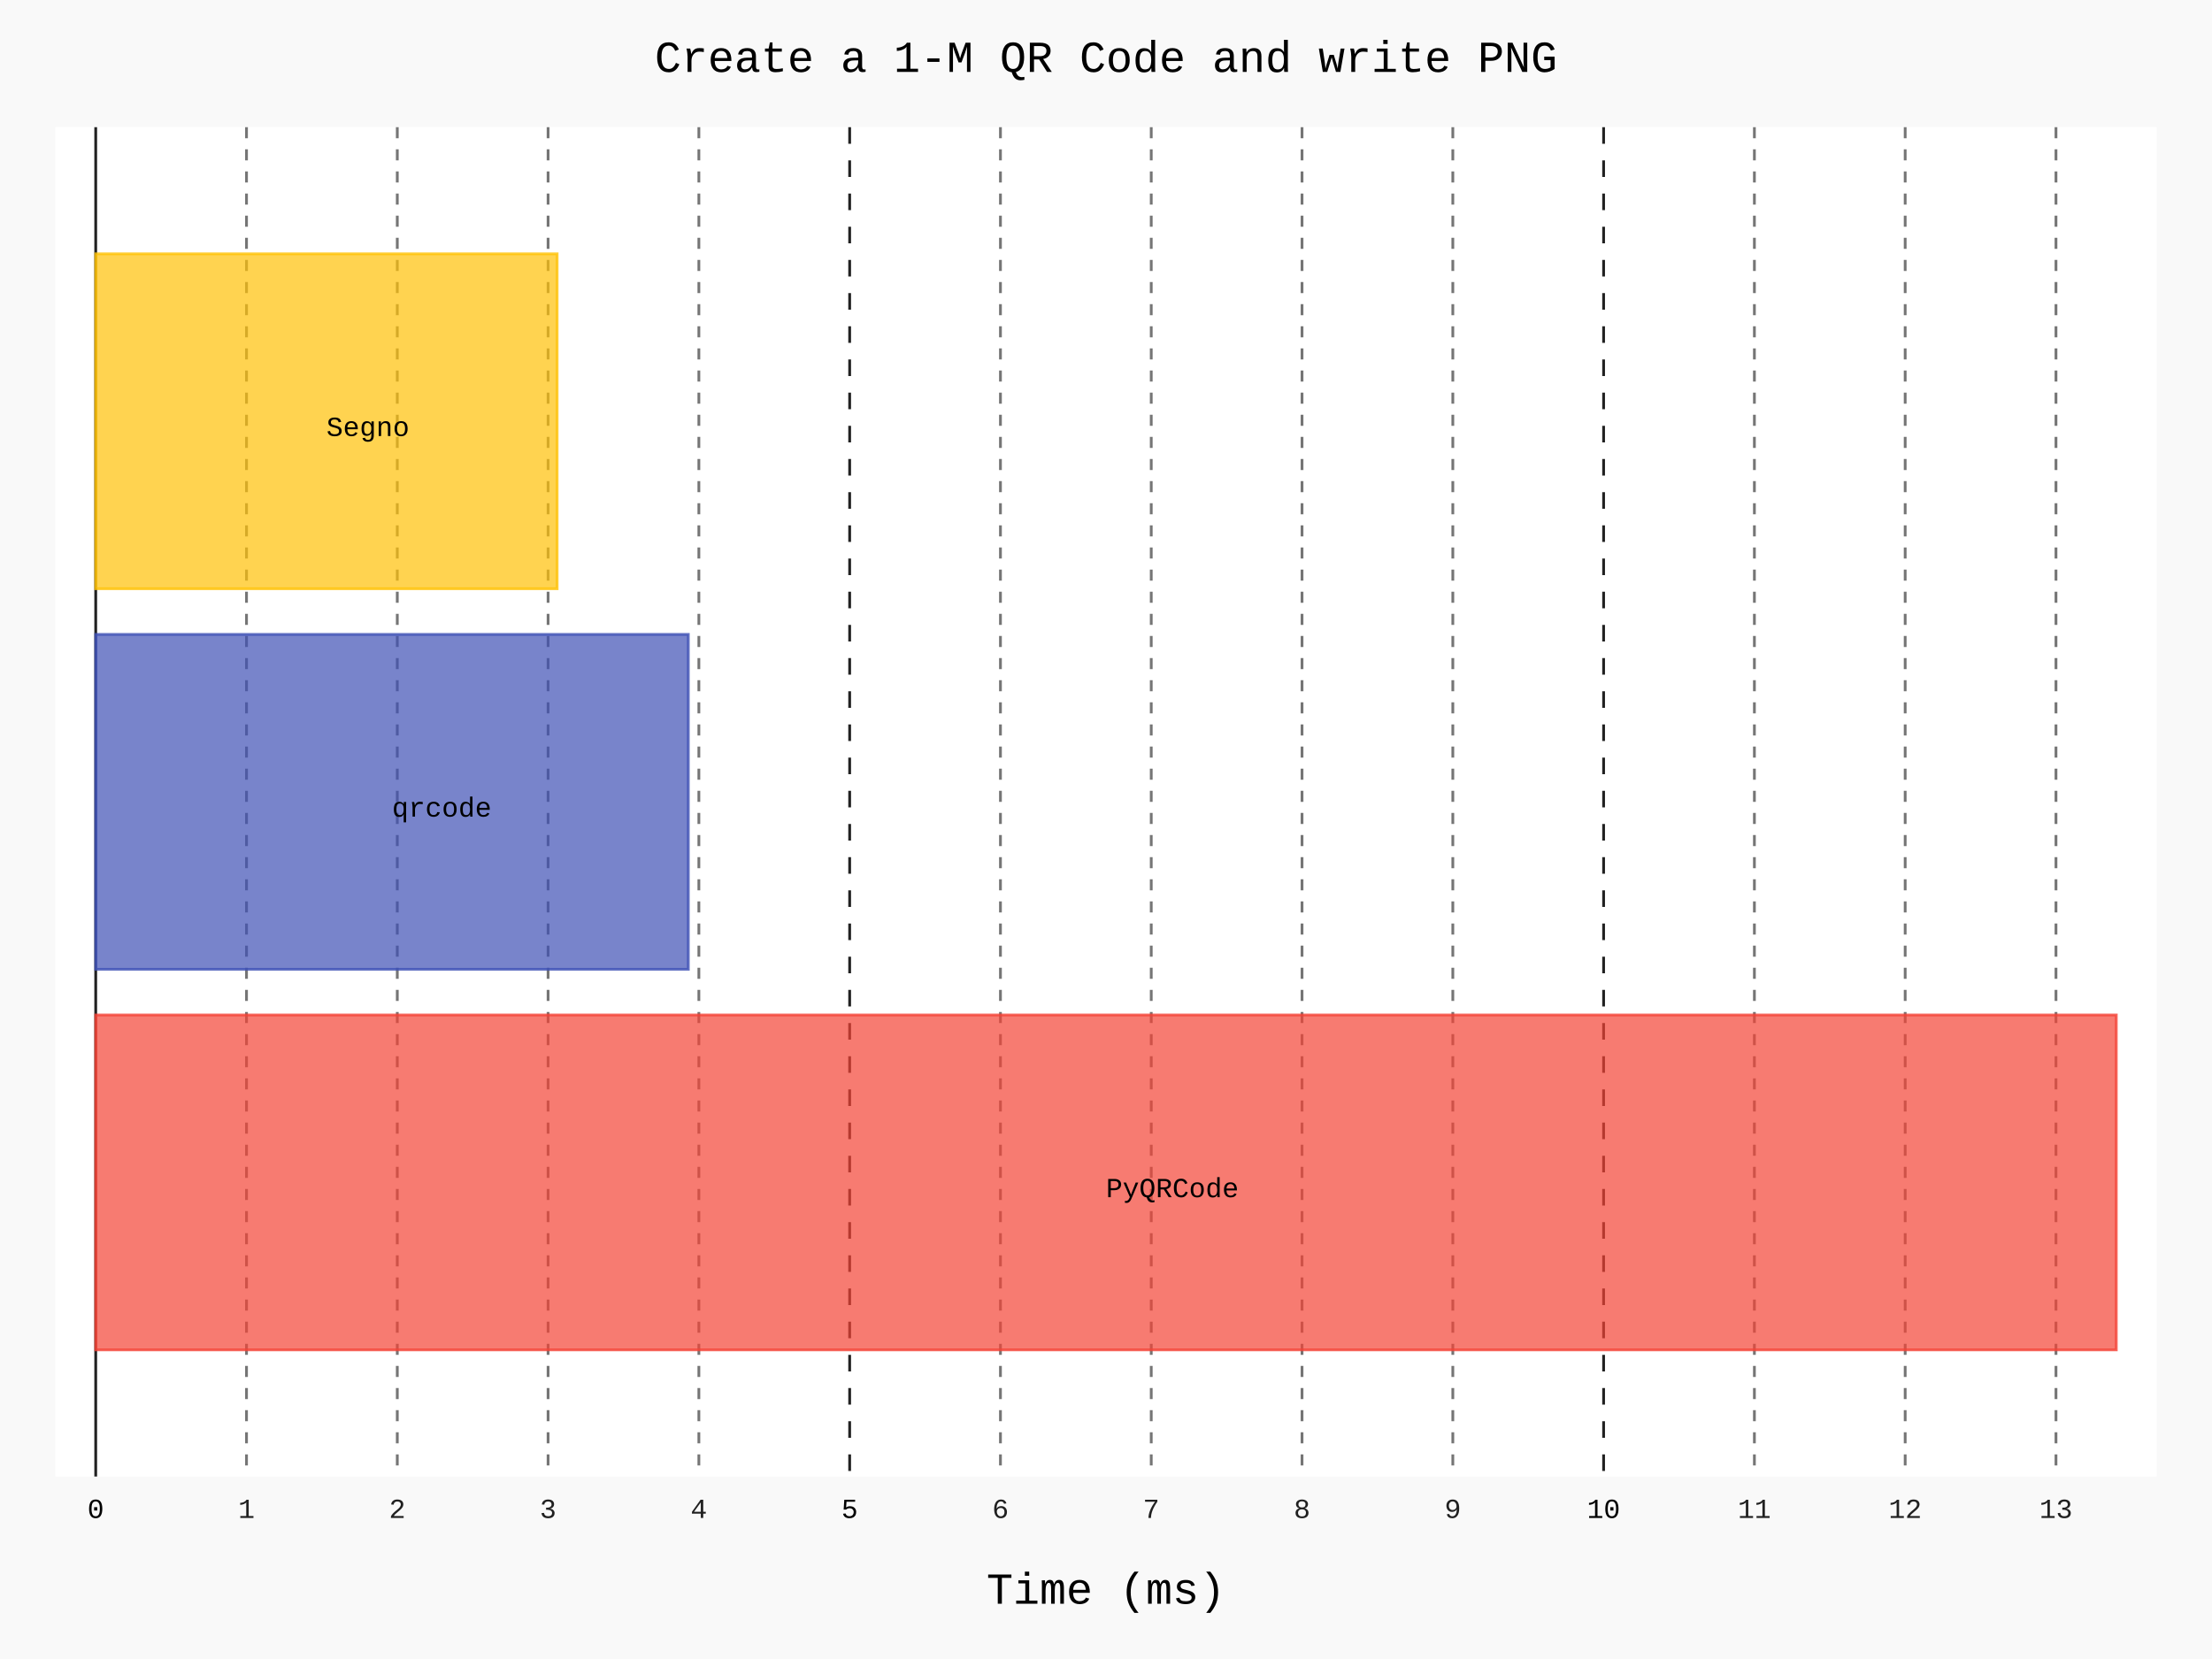
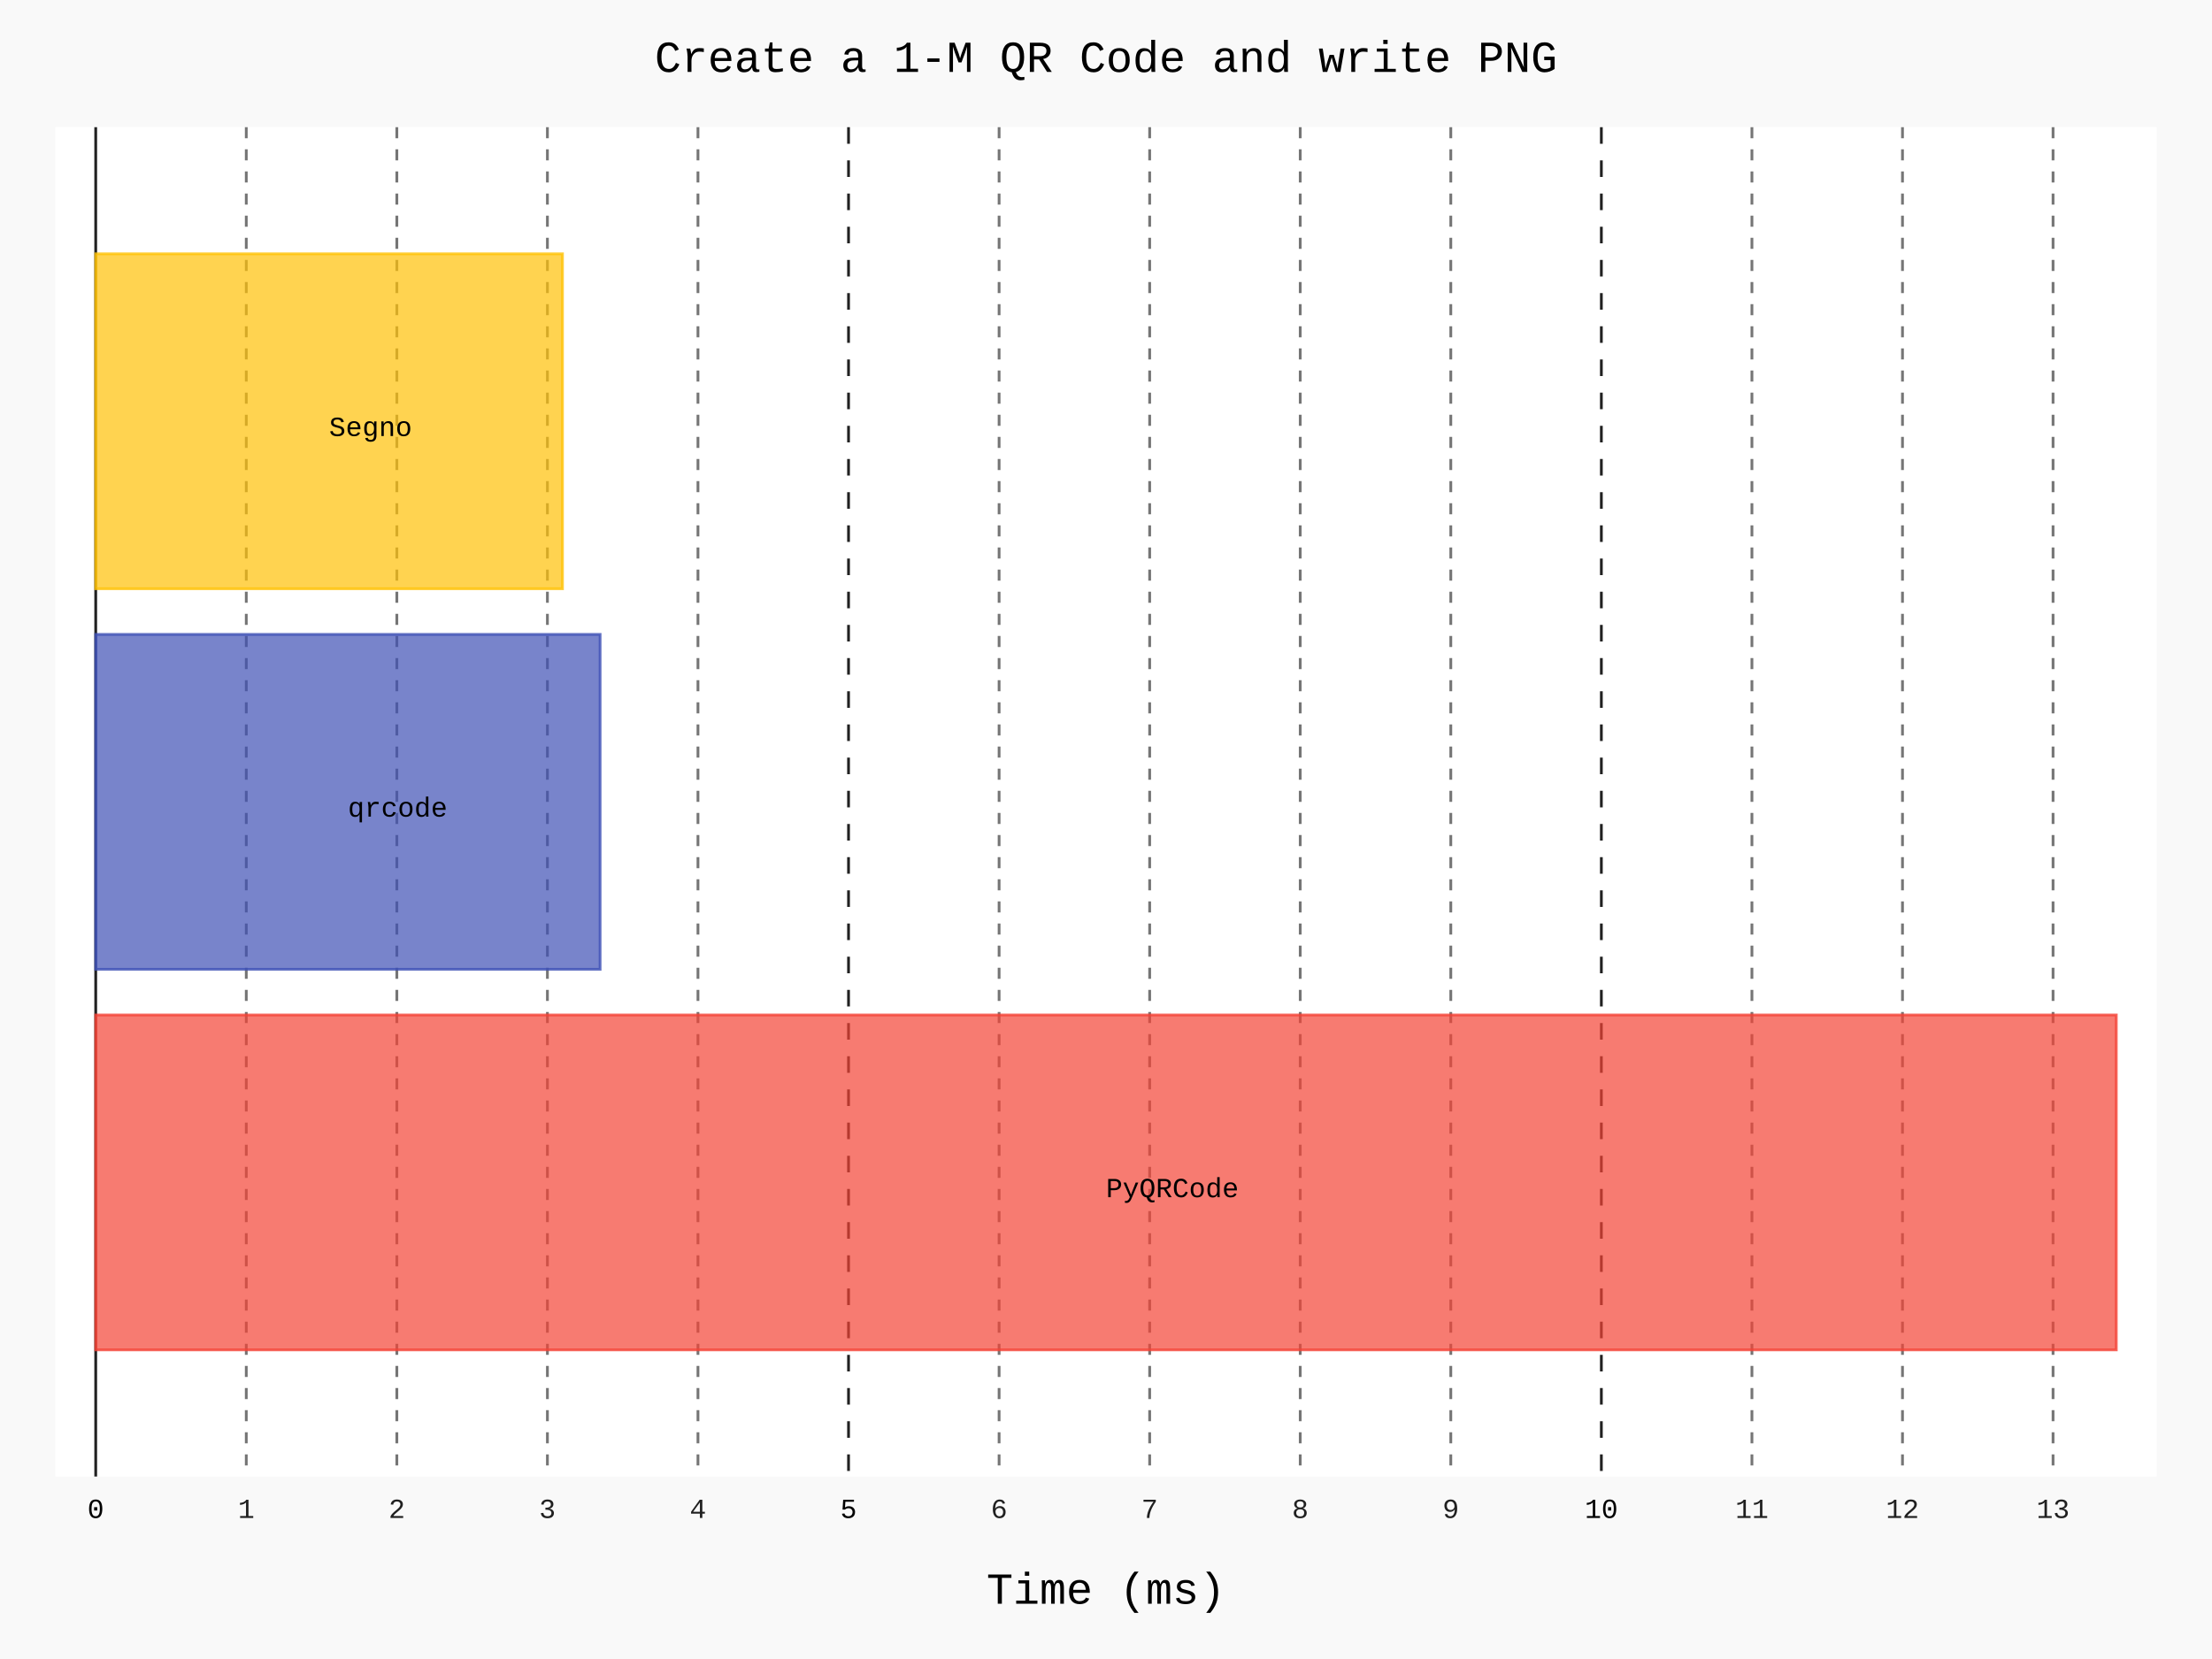
- <svg xmlns="http://www.w3.org/2000/svg" class="pygal-chart" id="chart-6d566bcc-e90a-43ac-ac32-b78a3455b352" viewBox="0 0 800 600">
+ <svg xmlns="http://www.w3.org/2000/svg" class="pygal-chart" id="chart-9da75738-4297-4f89-8bec-e3f05f5ade21" viewBox="0 0 800 600">
  <defs>
-     <style type="text/css">#chart-6d566bcc-e90a-43ac-ac32-b78a3455b352{-webkit-user-select:none;-webkit-font-smoothing:antialiased;font-family:Consolas,"Liberation Mono",Menlo,Courier,monospace}#chart-6d566bcc-e90a-43ac-ac32-b78a3455b352 .title{font-family:Consolas,"Liberation Mono",Menlo,Courier,monospace;font-size:16px}#chart-6d566bcc-e90a-43ac-ac32-b78a3455b352 .legends .legend text{font-family:Consolas,"Liberation Mono",Menlo,Courier,monospace;font-size:14px}#chart-6d566bcc-e90a-43ac-ac32-b78a3455b352 .axis text{font-family:Consolas,"Liberation Mono",Menlo,Courier,monospace;font-size:10px}#chart-6d566bcc-e90a-43ac-ac32-b78a3455b352 .axis text.major{font-family:Consolas,"Liberation Mono",Menlo,Courier,monospace;font-size:10px}#chart-6d566bcc-e90a-43ac-ac32-b78a3455b352 .text-overlay text.value{font-family:Consolas,"Liberation Mono",Menlo,Courier,monospace;font-size:16px}#chart-6d566bcc-e90a-43ac-ac32-b78a3455b352 .text-overlay text.label{font-family:Consolas,"Liberation Mono",Menlo,Courier,monospace;font-size:10px}#chart-6d566bcc-e90a-43ac-ac32-b78a3455b352 .tooltip{font-family:Consolas,"Liberation Mono",Menlo,Courier,monospace;font-size:14px}#chart-6d566bcc-e90a-43ac-ac32-b78a3455b352 text.no_data{font-family:Consolas,"Liberation Mono",Menlo,Courier,monospace;font-size:64px}
- #chart-6d566bcc-e90a-43ac-ac32-b78a3455b352{background-color:rgba(249,249,249,1)}#chart-6d566bcc-e90a-43ac-ac32-b78a3455b352 path,#chart-6d566bcc-e90a-43ac-ac32-b78a3455b352 line,#chart-6d566bcc-e90a-43ac-ac32-b78a3455b352 rect,#chart-6d566bcc-e90a-43ac-ac32-b78a3455b352 circle{-webkit-transition:150ms;-moz-transition:150ms;transition:150ms}#chart-6d566bcc-e90a-43ac-ac32-b78a3455b352 .graph &gt; .background{fill:rgba(249,249,249,1)}#chart-6d566bcc-e90a-43ac-ac32-b78a3455b352 .plot &gt; .background{fill:rgba(255,255,255,1)}#chart-6d566bcc-e90a-43ac-ac32-b78a3455b352 .graph{fill:rgba(0,0,0,.87)}#chart-6d566bcc-e90a-43ac-ac32-b78a3455b352 text.no_data{fill:rgba(0,0,0,1)}#chart-6d566bcc-e90a-43ac-ac32-b78a3455b352 .title{fill:rgba(0,0,0,1)}#chart-6d566bcc-e90a-43ac-ac32-b78a3455b352 .legends .legend text{fill:rgba(0,0,0,.87)}#chart-6d566bcc-e90a-43ac-ac32-b78a3455b352 .legends .legend:hover text{fill:rgba(0,0,0,1)}#chart-6d566bcc-e90a-43ac-ac32-b78a3455b352 .axis .line{stroke:rgba(0,0,0,1)}#chart-6d566bcc-e90a-43ac-ac32-b78a3455b352 .axis .guide.line{stroke:rgba(0,0,0,.54)}#chart-6d566bcc-e90a-43ac-ac32-b78a3455b352 .axis .major.line{stroke:rgba(0,0,0,.87)}#chart-6d566bcc-e90a-43ac-ac32-b78a3455b352 .axis text.major{fill:rgba(0,0,0,1)}#chart-6d566bcc-e90a-43ac-ac32-b78a3455b352 .axis.y .guides:hover .guide.line,#chart-6d566bcc-e90a-43ac-ac32-b78a3455b352 .line-graph .axis.x .guides:hover .guide.line,#chart-6d566bcc-e90a-43ac-ac32-b78a3455b352 .stackedline-graph .axis.x .guides:hover .guide.line,#chart-6d566bcc-e90a-43ac-ac32-b78a3455b352 .xy-graph .axis.x .guides:hover .guide.line{stroke:rgba(0,0,0,1)}#chart-6d566bcc-e90a-43ac-ac32-b78a3455b352 .axis .guides:hover text{fill:rgba(0,0,0,1)}#chart-6d566bcc-e90a-43ac-ac32-b78a3455b352 .reactive{fill-opacity:.7;stroke-opacity:.8}#chart-6d566bcc-e90a-43ac-ac32-b78a3455b352 .ci{stroke:rgba(0,0,0,.87)}#chart-6d566bcc-e90a-43ac-ac32-b78a3455b352 .reactive.active,#chart-6d566bcc-e90a-43ac-ac32-b78a3455b352 .active .reactive{fill-opacity:.8;stroke-opacity:.9;stroke-width:4}#chart-6d566bcc-e90a-43ac-ac32-b78a3455b352 .ci .reactive.active{stroke-width:1.5}#chart-6d566bcc-e90a-43ac-ac32-b78a3455b352 .series text{fill:rgba(0,0,0,1)}#chart-6d566bcc-e90a-43ac-ac32-b78a3455b352 .tooltip rect{fill:rgba(255,255,255,1);stroke:rgba(0,0,0,1);-webkit-transition:opacity 150ms;-moz-transition:opacity 150ms;transition:opacity 150ms}#chart-6d566bcc-e90a-43ac-ac32-b78a3455b352 .tooltip .label{fill:rgba(0,0,0,.87)}#chart-6d566bcc-e90a-43ac-ac32-b78a3455b352 .tooltip .label{fill:rgba(0,0,0,.87)}#chart-6d566bcc-e90a-43ac-ac32-b78a3455b352 .tooltip .legend{font-size:.8em;fill:rgba(0,0,0,.54)}#chart-6d566bcc-e90a-43ac-ac32-b78a3455b352 .tooltip .x_label{font-size:.6em;fill:rgba(0,0,0,1)}#chart-6d566bcc-e90a-43ac-ac32-b78a3455b352 .tooltip .xlink{font-size:.5em;text-decoration:underline}#chart-6d566bcc-e90a-43ac-ac32-b78a3455b352 .tooltip .value{font-size:1.5em}#chart-6d566bcc-e90a-43ac-ac32-b78a3455b352 .bound{font-size:.5em}#chart-6d566bcc-e90a-43ac-ac32-b78a3455b352 .max-value{font-size:.75em;fill:rgba(0,0,0,.54)}#chart-6d566bcc-e90a-43ac-ac32-b78a3455b352 .map-element{fill:rgba(255,255,255,1);stroke:rgba(0,0,0,.54) !important}#chart-6d566bcc-e90a-43ac-ac32-b78a3455b352 .map-element .reactive{fill-opacity:inherit;stroke-opacity:inherit}#chart-6d566bcc-e90a-43ac-ac32-b78a3455b352 .color-0,#chart-6d566bcc-e90a-43ac-ac32-b78a3455b352 .color-0 a:visited{stroke:#F44336;fill:#F44336}#chart-6d566bcc-e90a-43ac-ac32-b78a3455b352 .color-1,#chart-6d566bcc-e90a-43ac-ac32-b78a3455b352 .color-1 a:visited{stroke:#3F51B5;fill:#3F51B5}#chart-6d566bcc-e90a-43ac-ac32-b78a3455b352 .color-2,#chart-6d566bcc-e90a-43ac-ac32-b78a3455b352 .color-2 a:visited{stroke:#009688;fill:#009688}#chart-6d566bcc-e90a-43ac-ac32-b78a3455b352 .text-overlay .color-0 text{fill:black}#chart-6d566bcc-e90a-43ac-ac32-b78a3455b352 .text-overlay .color-1 text{fill:black}#chart-6d566bcc-e90a-43ac-ac32-b78a3455b352 .text-overlay .color-2 text{fill:black}
- #chart-6d566bcc-e90a-43ac-ac32-b78a3455b352 text.no_data{text-anchor:middle}#chart-6d566bcc-e90a-43ac-ac32-b78a3455b352 .guide.line{fill:none}#chart-6d566bcc-e90a-43ac-ac32-b78a3455b352 .centered{text-anchor:middle}#chart-6d566bcc-e90a-43ac-ac32-b78a3455b352 .title{text-anchor:middle}#chart-6d566bcc-e90a-43ac-ac32-b78a3455b352 .legends .legend text{fill-opacity:1}#chart-6d566bcc-e90a-43ac-ac32-b78a3455b352 .axis.x text{text-anchor:middle}#chart-6d566bcc-e90a-43ac-ac32-b78a3455b352 .axis.x:not(.web) text[transform]{text-anchor:start}#chart-6d566bcc-e90a-43ac-ac32-b78a3455b352 .axis.x:not(.web) text[transform].backwards{text-anchor:end}#chart-6d566bcc-e90a-43ac-ac32-b78a3455b352 .axis.y text{text-anchor:end}#chart-6d566bcc-e90a-43ac-ac32-b78a3455b352 .axis.y text[transform].backwards{text-anchor:start}#chart-6d566bcc-e90a-43ac-ac32-b78a3455b352 .axis.y2 text{text-anchor:start}#chart-6d566bcc-e90a-43ac-ac32-b78a3455b352 .axis.y2 text[transform].backwards{text-anchor:end}#chart-6d566bcc-e90a-43ac-ac32-b78a3455b352 .axis .guide.line{stroke-dasharray:4,4}#chart-6d566bcc-e90a-43ac-ac32-b78a3455b352 .axis .major.guide.line{stroke-dasharray:6,6}#chart-6d566bcc-e90a-43ac-ac32-b78a3455b352 .horizontal .axis.y .guide.line,#chart-6d566bcc-e90a-43ac-ac32-b78a3455b352 .horizontal .axis.y2 .guide.line,#chart-6d566bcc-e90a-43ac-ac32-b78a3455b352 .vertical .axis.x .guide.line{opacity:0}#chart-6d566bcc-e90a-43ac-ac32-b78a3455b352 .horizontal .axis.always_show .guide.line,#chart-6d566bcc-e90a-43ac-ac32-b78a3455b352 .vertical .axis.always_show .guide.line{opacity:1 !important}#chart-6d566bcc-e90a-43ac-ac32-b78a3455b352 .axis.y .guides:hover .guide.line,#chart-6d566bcc-e90a-43ac-ac32-b78a3455b352 .axis.y2 .guides:hover .guide.line,#chart-6d566bcc-e90a-43ac-ac32-b78a3455b352 .axis.x .guides:hover .guide.line{opacity:1}#chart-6d566bcc-e90a-43ac-ac32-b78a3455b352 .axis .guides:hover text{opacity:1}#chart-6d566bcc-e90a-43ac-ac32-b78a3455b352 .nofill{fill:none}#chart-6d566bcc-e90a-43ac-ac32-b78a3455b352 .subtle-fill{fill-opacity:.2}#chart-6d566bcc-e90a-43ac-ac32-b78a3455b352 .dot{stroke-width:1px;fill-opacity:1}#chart-6d566bcc-e90a-43ac-ac32-b78a3455b352 .dot.active{stroke-width:5px}#chart-6d566bcc-e90a-43ac-ac32-b78a3455b352 .dot.negative{fill:transparent}#chart-6d566bcc-e90a-43ac-ac32-b78a3455b352 text,#chart-6d566bcc-e90a-43ac-ac32-b78a3455b352 tspan{stroke:none !important}#chart-6d566bcc-e90a-43ac-ac32-b78a3455b352 .series text.active{opacity:1}#chart-6d566bcc-e90a-43ac-ac32-b78a3455b352 .tooltip rect{fill-opacity:.95;stroke-width:.5}#chart-6d566bcc-e90a-43ac-ac32-b78a3455b352 .tooltip text{fill-opacity:1}#chart-6d566bcc-e90a-43ac-ac32-b78a3455b352 .showable{visibility:hidden}#chart-6d566bcc-e90a-43ac-ac32-b78a3455b352 .showable.shown{visibility:visible}#chart-6d566bcc-e90a-43ac-ac32-b78a3455b352 .gauge-background{fill:rgba(229,229,229,1);stroke:none}#chart-6d566bcc-e90a-43ac-ac32-b78a3455b352 .bg-lines{stroke:rgba(249,249,249,1);stroke-width:2px}</style>
+     <style type="text/css">#chart-9da75738-4297-4f89-8bec-e3f05f5ade21{-webkit-user-select:none;-webkit-font-smoothing:antialiased;font-family:Consolas,"Liberation Mono",Menlo,Courier,monospace}#chart-9da75738-4297-4f89-8bec-e3f05f5ade21 .title{font-family:Consolas,"Liberation Mono",Menlo,Courier,monospace;font-size:16px}#chart-9da75738-4297-4f89-8bec-e3f05f5ade21 .legends .legend text{font-family:Consolas,"Liberation Mono",Menlo,Courier,monospace;font-size:14px}#chart-9da75738-4297-4f89-8bec-e3f05f5ade21 .axis text{font-family:Consolas,"Liberation Mono",Menlo,Courier,monospace;font-size:10px}#chart-9da75738-4297-4f89-8bec-e3f05f5ade21 .axis text.major{font-family:Consolas,"Liberation Mono",Menlo,Courier,monospace;font-size:10px}#chart-9da75738-4297-4f89-8bec-e3f05f5ade21 .text-overlay text.value{font-family:Consolas,"Liberation Mono",Menlo,Courier,monospace;font-size:16px}#chart-9da75738-4297-4f89-8bec-e3f05f5ade21 .text-overlay text.label{font-family:Consolas,"Liberation Mono",Menlo,Courier,monospace;font-size:10px}#chart-9da75738-4297-4f89-8bec-e3f05f5ade21 .tooltip{font-family:Consolas,"Liberation Mono",Menlo,Courier,monospace;font-size:14px}#chart-9da75738-4297-4f89-8bec-e3f05f5ade21 text.no_data{font-family:Consolas,"Liberation Mono",Menlo,Courier,monospace;font-size:64px}
+ #chart-9da75738-4297-4f89-8bec-e3f05f5ade21{background-color:rgba(249,249,249,1)}#chart-9da75738-4297-4f89-8bec-e3f05f5ade21 path,#chart-9da75738-4297-4f89-8bec-e3f05f5ade21 line,#chart-9da75738-4297-4f89-8bec-e3f05f5ade21 rect,#chart-9da75738-4297-4f89-8bec-e3f05f5ade21 circle{-webkit-transition:150ms;-moz-transition:150ms;transition:150ms}#chart-9da75738-4297-4f89-8bec-e3f05f5ade21 .graph &gt; .background{fill:rgba(249,249,249,1)}#chart-9da75738-4297-4f89-8bec-e3f05f5ade21 .plot &gt; .background{fill:rgba(255,255,255,1)}#chart-9da75738-4297-4f89-8bec-e3f05f5ade21 .graph{fill:rgba(0,0,0,.87)}#chart-9da75738-4297-4f89-8bec-e3f05f5ade21 text.no_data{fill:rgba(0,0,0,1)}#chart-9da75738-4297-4f89-8bec-e3f05f5ade21 .title{fill:rgba(0,0,0,1)}#chart-9da75738-4297-4f89-8bec-e3f05f5ade21 .legends .legend text{fill:rgba(0,0,0,.87)}#chart-9da75738-4297-4f89-8bec-e3f05f5ade21 .legends .legend:hover text{fill:rgba(0,0,0,1)}#chart-9da75738-4297-4f89-8bec-e3f05f5ade21 .axis .line{stroke:rgba(0,0,0,1)}#chart-9da75738-4297-4f89-8bec-e3f05f5ade21 .axis .guide.line{stroke:rgba(0,0,0,.54)}#chart-9da75738-4297-4f89-8bec-e3f05f5ade21 .axis .major.line{stroke:rgba(0,0,0,.87)}#chart-9da75738-4297-4f89-8bec-e3f05f5ade21 .axis text.major{fill:rgba(0,0,0,1)}#chart-9da75738-4297-4f89-8bec-e3f05f5ade21 .axis.y .guides:hover .guide.line,#chart-9da75738-4297-4f89-8bec-e3f05f5ade21 .line-graph .axis.x .guides:hover .guide.line,#chart-9da75738-4297-4f89-8bec-e3f05f5ade21 .stackedline-graph .axis.x .guides:hover .guide.line,#chart-9da75738-4297-4f89-8bec-e3f05f5ade21 .xy-graph .axis.x .guides:hover .guide.line{stroke:rgba(0,0,0,1)}#chart-9da75738-4297-4f89-8bec-e3f05f5ade21 .axis .guides:hover text{fill:rgba(0,0,0,1)}#chart-9da75738-4297-4f89-8bec-e3f05f5ade21 .reactive{fill-opacity:.7;stroke-opacity:.8}#chart-9da75738-4297-4f89-8bec-e3f05f5ade21 .ci{stroke:rgba(0,0,0,.87)}#chart-9da75738-4297-4f89-8bec-e3f05f5ade21 .reactive.active,#chart-9da75738-4297-4f89-8bec-e3f05f5ade21 .active .reactive{fill-opacity:.8;stroke-opacity:.9;stroke-width:4}#chart-9da75738-4297-4f89-8bec-e3f05f5ade21 .ci .reactive.active{stroke-width:1.5}#chart-9da75738-4297-4f89-8bec-e3f05f5ade21 .series text{fill:rgba(0,0,0,1)}#chart-9da75738-4297-4f89-8bec-e3f05f5ade21 .tooltip rect{fill:rgba(255,255,255,1);stroke:rgba(0,0,0,1);-webkit-transition:opacity 150ms;-moz-transition:opacity 150ms;transition:opacity 150ms}#chart-9da75738-4297-4f89-8bec-e3f05f5ade21 .tooltip .label{fill:rgba(0,0,0,.87)}#chart-9da75738-4297-4f89-8bec-e3f05f5ade21 .tooltip .label{fill:rgba(0,0,0,.87)}#chart-9da75738-4297-4f89-8bec-e3f05f5ade21 .tooltip .legend{font-size:.8em;fill:rgba(0,0,0,.54)}#chart-9da75738-4297-4f89-8bec-e3f05f5ade21 .tooltip .x_label{font-size:.6em;fill:rgba(0,0,0,1)}#chart-9da75738-4297-4f89-8bec-e3f05f5ade21 .tooltip .xlink{font-size:.5em;text-decoration:underline}#chart-9da75738-4297-4f89-8bec-e3f05f5ade21 .tooltip .value{font-size:1.5em}#chart-9da75738-4297-4f89-8bec-e3f05f5ade21 .bound{font-size:.5em}#chart-9da75738-4297-4f89-8bec-e3f05f5ade21 .max-value{font-size:.75em;fill:rgba(0,0,0,.54)}#chart-9da75738-4297-4f89-8bec-e3f05f5ade21 .map-element{fill:rgba(255,255,255,1);stroke:rgba(0,0,0,.54) !important}#chart-9da75738-4297-4f89-8bec-e3f05f5ade21 .map-element .reactive{fill-opacity:inherit;stroke-opacity:inherit}#chart-9da75738-4297-4f89-8bec-e3f05f5ade21 .color-0,#chart-9da75738-4297-4f89-8bec-e3f05f5ade21 .color-0 a:visited{stroke:#F44336;fill:#F44336}#chart-9da75738-4297-4f89-8bec-e3f05f5ade21 .color-1,#chart-9da75738-4297-4f89-8bec-e3f05f5ade21 .color-1 a:visited{stroke:#3F51B5;fill:#3F51B5}#chart-9da75738-4297-4f89-8bec-e3f05f5ade21 .color-2,#chart-9da75738-4297-4f89-8bec-e3f05f5ade21 .color-2 a:visited{stroke:#009688;fill:#009688}#chart-9da75738-4297-4f89-8bec-e3f05f5ade21 .text-overlay .color-0 text{fill:black}#chart-9da75738-4297-4f89-8bec-e3f05f5ade21 .text-overlay .color-1 text{fill:black}#chart-9da75738-4297-4f89-8bec-e3f05f5ade21 .text-overlay .color-2 text{fill:black}
+ #chart-9da75738-4297-4f89-8bec-e3f05f5ade21 text.no_data{text-anchor:middle}#chart-9da75738-4297-4f89-8bec-e3f05f5ade21 .guide.line{fill:none}#chart-9da75738-4297-4f89-8bec-e3f05f5ade21 .centered{text-anchor:middle}#chart-9da75738-4297-4f89-8bec-e3f05f5ade21 .title{text-anchor:middle}#chart-9da75738-4297-4f89-8bec-e3f05f5ade21 .legends .legend text{fill-opacity:1}#chart-9da75738-4297-4f89-8bec-e3f05f5ade21 .axis.x text{text-anchor:middle}#chart-9da75738-4297-4f89-8bec-e3f05f5ade21 .axis.x:not(.web) text[transform]{text-anchor:start}#chart-9da75738-4297-4f89-8bec-e3f05f5ade21 .axis.x:not(.web) text[transform].backwards{text-anchor:end}#chart-9da75738-4297-4f89-8bec-e3f05f5ade21 .axis.y text{text-anchor:end}#chart-9da75738-4297-4f89-8bec-e3f05f5ade21 .axis.y text[transform].backwards{text-anchor:start}#chart-9da75738-4297-4f89-8bec-e3f05f5ade21 .axis.y2 text{text-anchor:start}#chart-9da75738-4297-4f89-8bec-e3f05f5ade21 .axis.y2 text[transform].backwards{text-anchor:end}#chart-9da75738-4297-4f89-8bec-e3f05f5ade21 .axis .guide.line{stroke-dasharray:4,4}#chart-9da75738-4297-4f89-8bec-e3f05f5ade21 .axis .major.guide.line{stroke-dasharray:6,6}#chart-9da75738-4297-4f89-8bec-e3f05f5ade21 .horizontal .axis.y .guide.line,#chart-9da75738-4297-4f89-8bec-e3f05f5ade21 .horizontal .axis.y2 .guide.line,#chart-9da75738-4297-4f89-8bec-e3f05f5ade21 .vertical .axis.x .guide.line{opacity:0}#chart-9da75738-4297-4f89-8bec-e3f05f5ade21 .horizontal .axis.always_show .guide.line,#chart-9da75738-4297-4f89-8bec-e3f05f5ade21 .vertical .axis.always_show .guide.line{opacity:1 !important}#chart-9da75738-4297-4f89-8bec-e3f05f5ade21 .axis.y .guides:hover .guide.line,#chart-9da75738-4297-4f89-8bec-e3f05f5ade21 .axis.y2 .guides:hover .guide.line,#chart-9da75738-4297-4f89-8bec-e3f05f5ade21 .axis.x .guides:hover .guide.line{opacity:1}#chart-9da75738-4297-4f89-8bec-e3f05f5ade21 .axis .guides:hover text{opacity:1}#chart-9da75738-4297-4f89-8bec-e3f05f5ade21 .nofill{fill:none}#chart-9da75738-4297-4f89-8bec-e3f05f5ade21 .subtle-fill{fill-opacity:.2}#chart-9da75738-4297-4f89-8bec-e3f05f5ade21 .dot{stroke-width:1px;fill-opacity:1}#chart-9da75738-4297-4f89-8bec-e3f05f5ade21 .dot.active{stroke-width:5px}#chart-9da75738-4297-4f89-8bec-e3f05f5ade21 .dot.negative{fill:transparent}#chart-9da75738-4297-4f89-8bec-e3f05f5ade21 text,#chart-9da75738-4297-4f89-8bec-e3f05f5ade21 tspan{stroke:none !important}#chart-9da75738-4297-4f89-8bec-e3f05f5ade21 .series text.active{opacity:1}#chart-9da75738-4297-4f89-8bec-e3f05f5ade21 .tooltip rect{fill-opacity:.95;stroke-width:.5}#chart-9da75738-4297-4f89-8bec-e3f05f5ade21 .tooltip text{fill-opacity:1}#chart-9da75738-4297-4f89-8bec-e3f05f5ade21 .showable{visibility:hidden}#chart-9da75738-4297-4f89-8bec-e3f05f5ade21 .showable.shown{visibility:visible}#chart-9da75738-4297-4f89-8bec-e3f05f5ade21 .gauge-background{fill:rgba(229,229,229,1);stroke:none}#chart-9da75738-4297-4f89-8bec-e3f05f5ade21 .bg-lines{stroke:rgba(249,249,249,1);stroke-width:2px}</style>
  </defs>
  <g class="graph horizontalbar-graph horizontal">
    <rect class="background" height="600" width="800" x="0" y="0" />
    <g class="plot" transform="translate(20, 46)">
      <rect class="background" height="488" width="760" x="0" y="0" />
      <g class="axis x always_show">
        <g class="guides">
          <path class="axis major line" d="M14.615 0 v488" />
          <text class="major" x="14.615" y="503.0">0</text>
        </g>
        <g class="guides">
-           <path class="guide line" d="M69.15 0 v488" />
-           <text class="" x="69.15" y="503.0">1</text>
+           <path class="guide line" d="M69.069 0 v488" />
+           <text class="" x="69.069" y="503.0">1</text>
        </g>
        <g class="guides">
-           <path class="guide line" d="M123.685 0 v488" />
-           <text class="" x="123.685" y="503.0">2</text>
+           <path class="guide line" d="M123.523 0 v488" />
+           <text class="" x="123.523" y="503.0">2</text>
        </g>
        <g class="guides">
-           <path class="guide line" d="M178.22 0 v488" />
-           <text class="" x="178.22" y="503.0">3</text>
+           <path class="guide line" d="M177.977 0 v488" />
+           <text class="" x="177.977" y="503.0">3</text>
        </g>
        <g class="guides">
-           <path class="guide line" d="M232.755 0 v488" />
-           <text class="" x="232.755" y="503.0">4</text>
+           <path class="guide line" d="M232.43 0 v488" />
+           <text class="" x="232.43" y="503.0">4</text>
        </g>
        <g class="guides">
-           <path class="major guide line" d="M287.29 0 v488" />
-           <text class="major" x="287.29" y="503.0">5</text>
+           <path class="major guide line" d="M286.884 0 v488" />
+           <text class="major" x="286.884" y="503.0">5</text>
        </g>
        <g class="guides">
-           <path class="guide line" d="M341.825 0 v488" />
-           <text class="" x="341.825" y="503.0">6</text>
+           <path class="guide line" d="M341.338 0 v488" />
+           <text class="" x="341.338" y="503.0">6</text>
        </g>
        <g class="guides">
-           <path class="guide line" d="M396.361 0 v488" />
-           <text class="" x="396.361" y="503.0">7</text>
+           <path class="guide line" d="M395.792 0 v488" />
+           <text class="" x="395.792" y="503.0">7</text>
        </g>
        <g class="guides">
-           <path class="guide line" d="M450.896 0 v488" />
-           <text class="" x="450.896" y="503.0">8</text>
+           <path class="guide line" d="M450.245 0 v488" />
+           <text class="" x="450.245" y="503.0">8</text>
        </g>
        <g class="guides">
-           <path class="guide line" d="M505.431 0 v488" />
-           <text class="" x="505.431" y="503.0">9</text>
+           <path class="guide line" d="M504.699 0 v488" />
+           <text class="" x="504.699" y="503.0">9</text>
        </g>
        <g class="guides">
-           <path class="major guide line" d="M559.966 0 v488" />
-           <text class="major" x="559.966" y="503.0">10</text>
+           <path class="major guide line" d="M559.153 0 v488" />
+           <text class="major" x="559.153" y="503.0">10</text>
        </g>
        <g class="guides">
-           <path class="guide line" d="M614.501 0 v488" />
-           <text class="" x="614.501" y="503.0">11</text>
+           <path class="guide line" d="M613.607 0 v488" />
+           <text class="" x="613.607" y="503.0">11</text>
        </g>
        <g class="guides">
-           <path class="guide line" d="M669.036 0 v488" />
-           <text class="" x="669.036" y="503.0">12</text>
+           <path class="guide line" d="M668.06 0 v488" />
+           <text class="" x="668.06" y="503.0">12</text>
        </g>
        <g class="guides">
-           <path class="guide line" d="M723.571 0 v488" />
-           <text class="" x="723.571" y="503.0">13</text>
+           <path class="guide line" d="M722.514 0 v488" />
+           <text class="" x="722.514" y="503.0">13</text>
        </g>
      </g>
      <g class="series serie-2 color-2">
        <g class="bars">
          <g class="bar" style="fill: #F44336; stroke: #F44336">
            <rect class="rect reactive tooltip-trigger" height="121.124" rx="0" ry="0" width="730.769" x="14.615" y="321.079" />
          </g>
        </g>
      </g>
      <g class="series serie-1 color-1">
        <g class="bars">
          <g class="bar" style="fill: #3F51B5; stroke: #3F51B5">
-             <rect class="rect reactive tooltip-trigger" height="121.124" rx="0" ry="0" width="214.323" x="14.615" y="183.438" />
+             <rect class="rect reactive tooltip-trigger" height="121.124" rx="0" ry="0" width="182.42" x="14.615" y="183.438" />
          </g>
        </g>
      </g>
      <g class="series serie-0 color-0">
        <g class="bars">
          <g class="bar" style="fill: #FFC107; stroke: #FFC107">
-             <rect class="rect reactive tooltip-trigger" height="121.124" rx="0" ry="0" width="166.877" x="14.615" y="45.797" />
+             <rect class="rect reactive tooltip-trigger" height="121.124" rx="0" ry="0" width="168.807" x="14.615" y="45.797" />
          </g>
        </g>
      </g>
    </g>
    <g class="titles">
      <text class="title plot_title" x="400.0" y="26">Create a 1-M QR Code and write PNG</text>
      <text class="title" x="400.0" y="580">Time (ms)</text>
    </g>
    <g class="plot overlay" transform="translate(20, 46)">
      <g class="series serie-2 color-2" />
      <g class="series serie-1 color-1" />
      <g class="series serie-0 color-0" />
    </g>
    <g class="plot text-overlay" transform="translate(20, 46)">
      <g class="series serie-2 color-2">
        <text class="label" x="380.0" y="386.974">PyQRCode</text>
      </g>
      <g class="series serie-1 color-1">
-         <text class="label" x="121.777" y="249.333">qrcode</text>
+         <text class="label" x="105.825" y="249.333">qrcode</text>
      </g>
      <g class="series serie-0 color-0">
-         <text class="label" x="98.054" y="111.692">Segno</text>
+         <text class="label" x="99.019" y="111.692">Segno</text>
      </g>
    </g>
    <g class="plot tooltip-overlay" transform="translate(20, 46)">
      <g class="tooltip" style="opacity: 0" transform="translate(0 0)">
        <rect class="tooltip-box" height="0" rx="0" ry="0" width="0" />
        <g class="text" />
      </g>
    </g>
  </g>
</svg>
